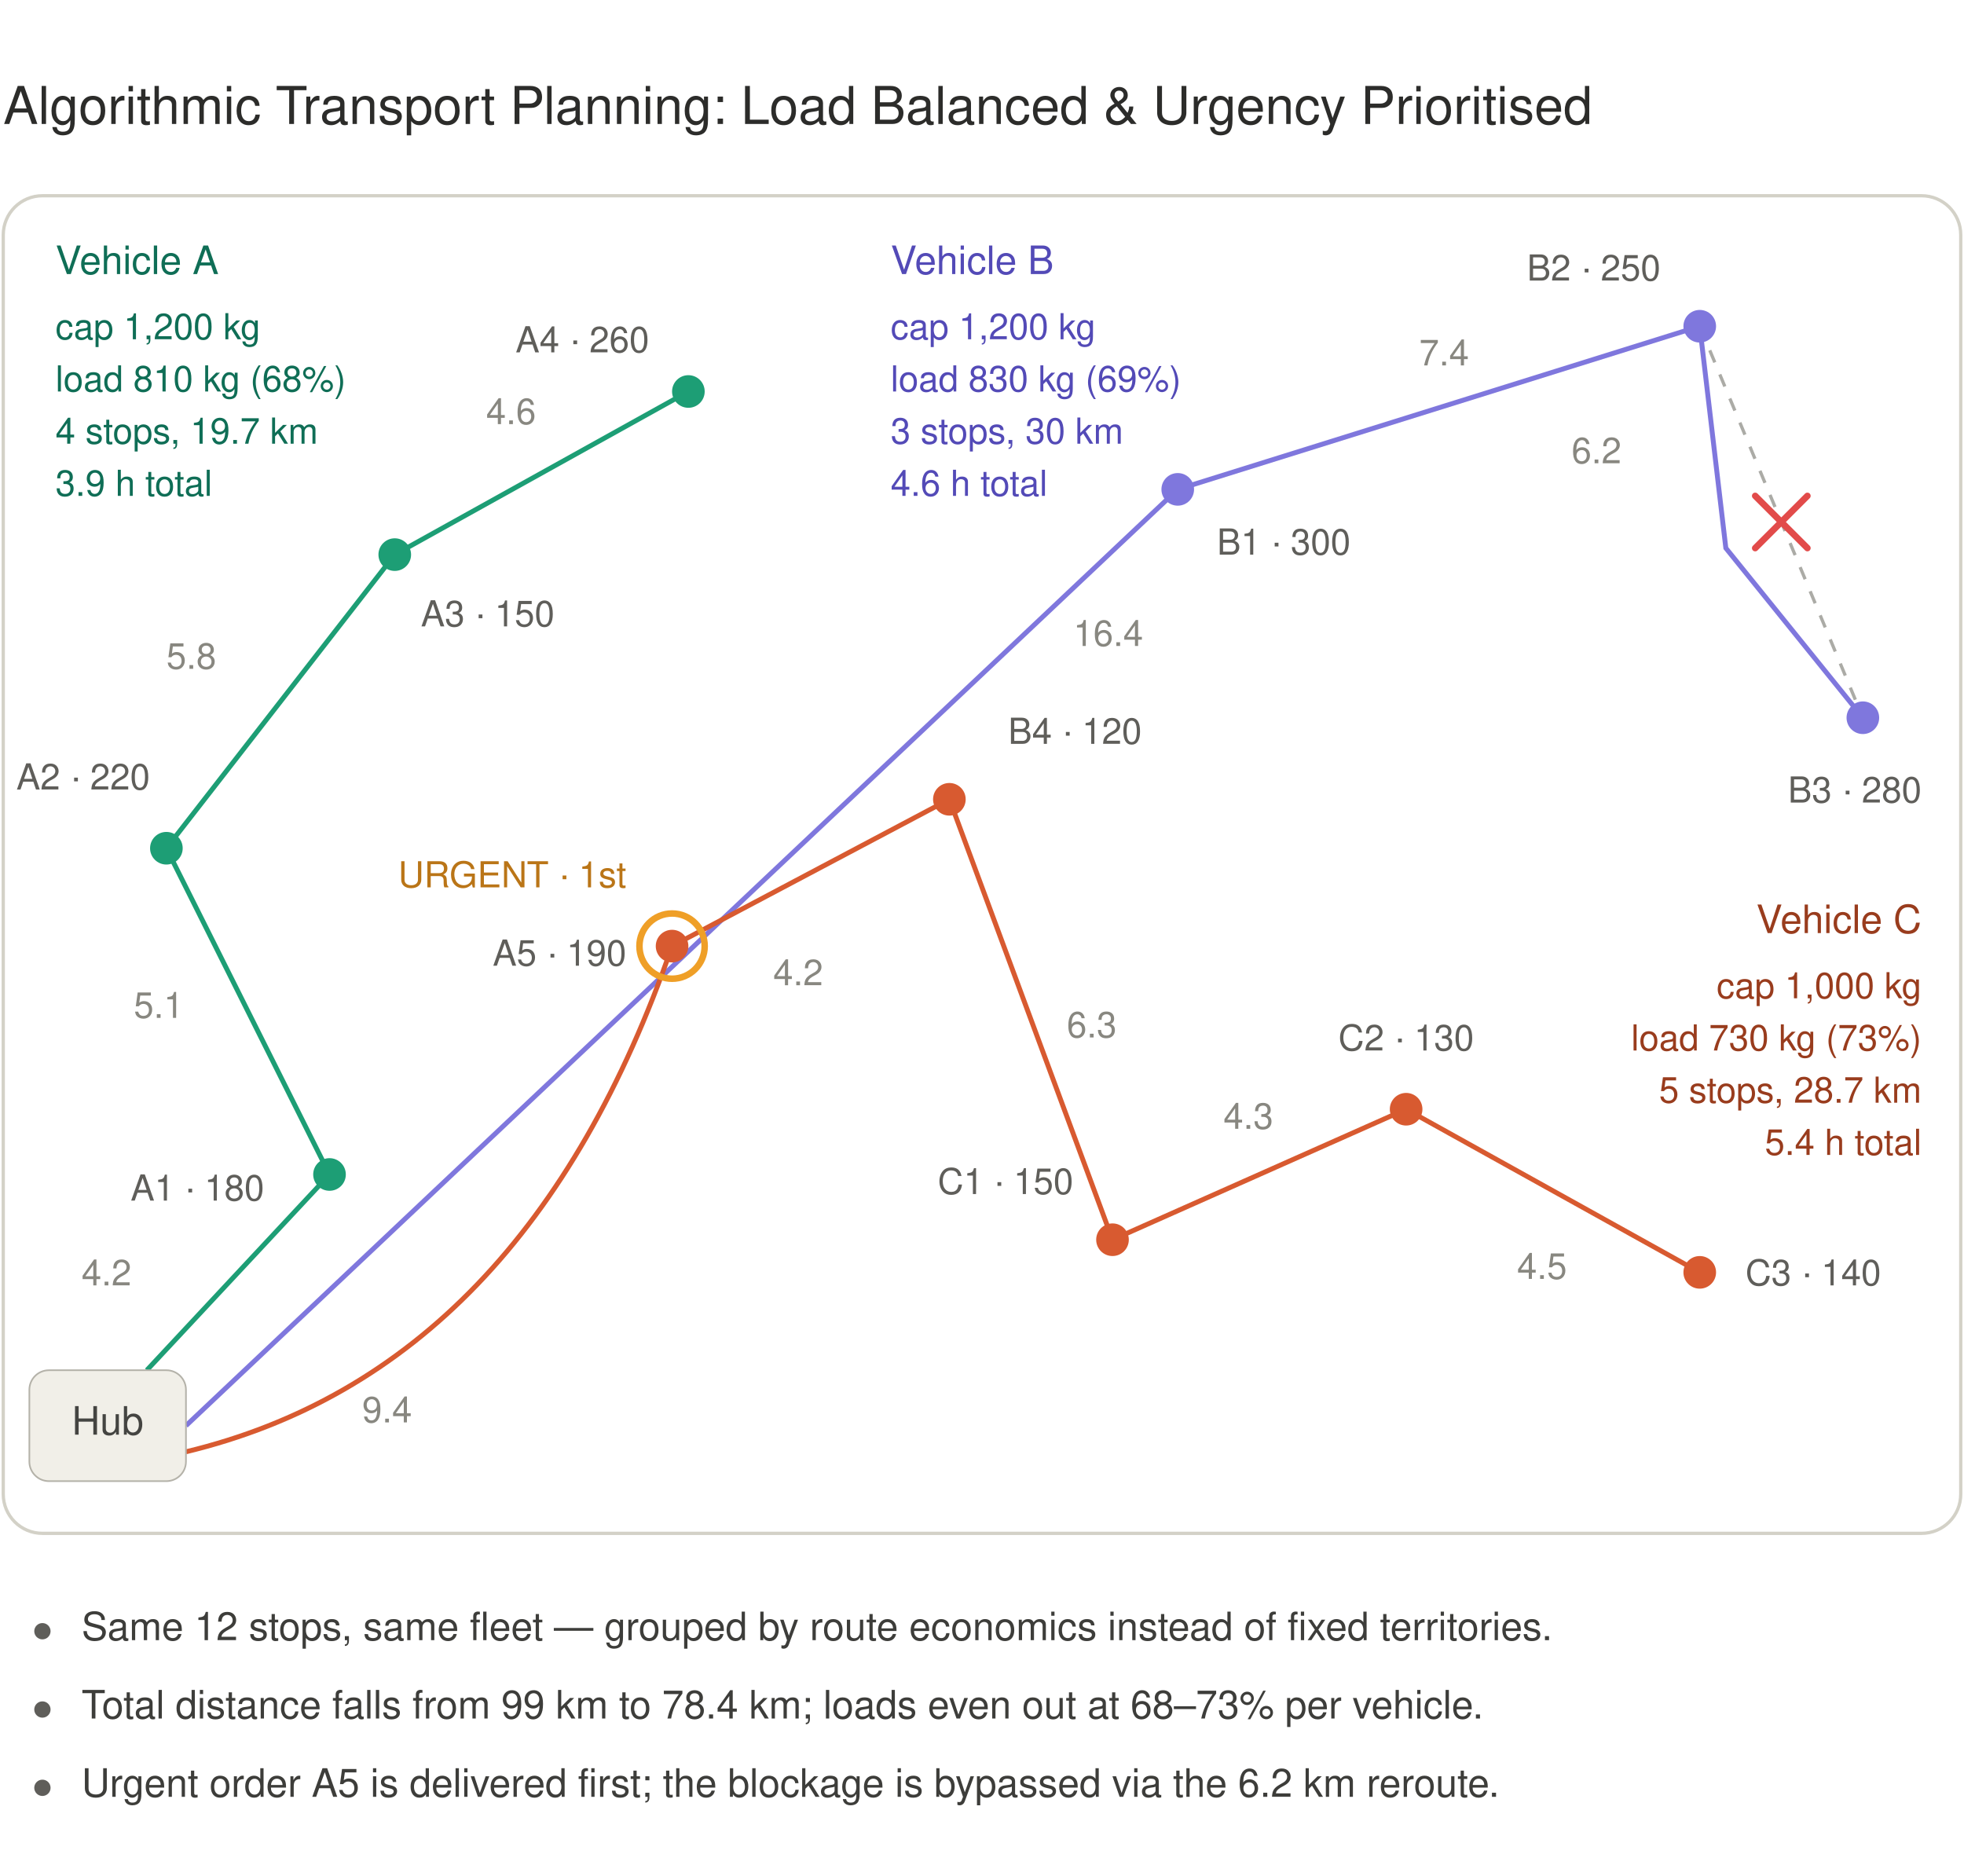
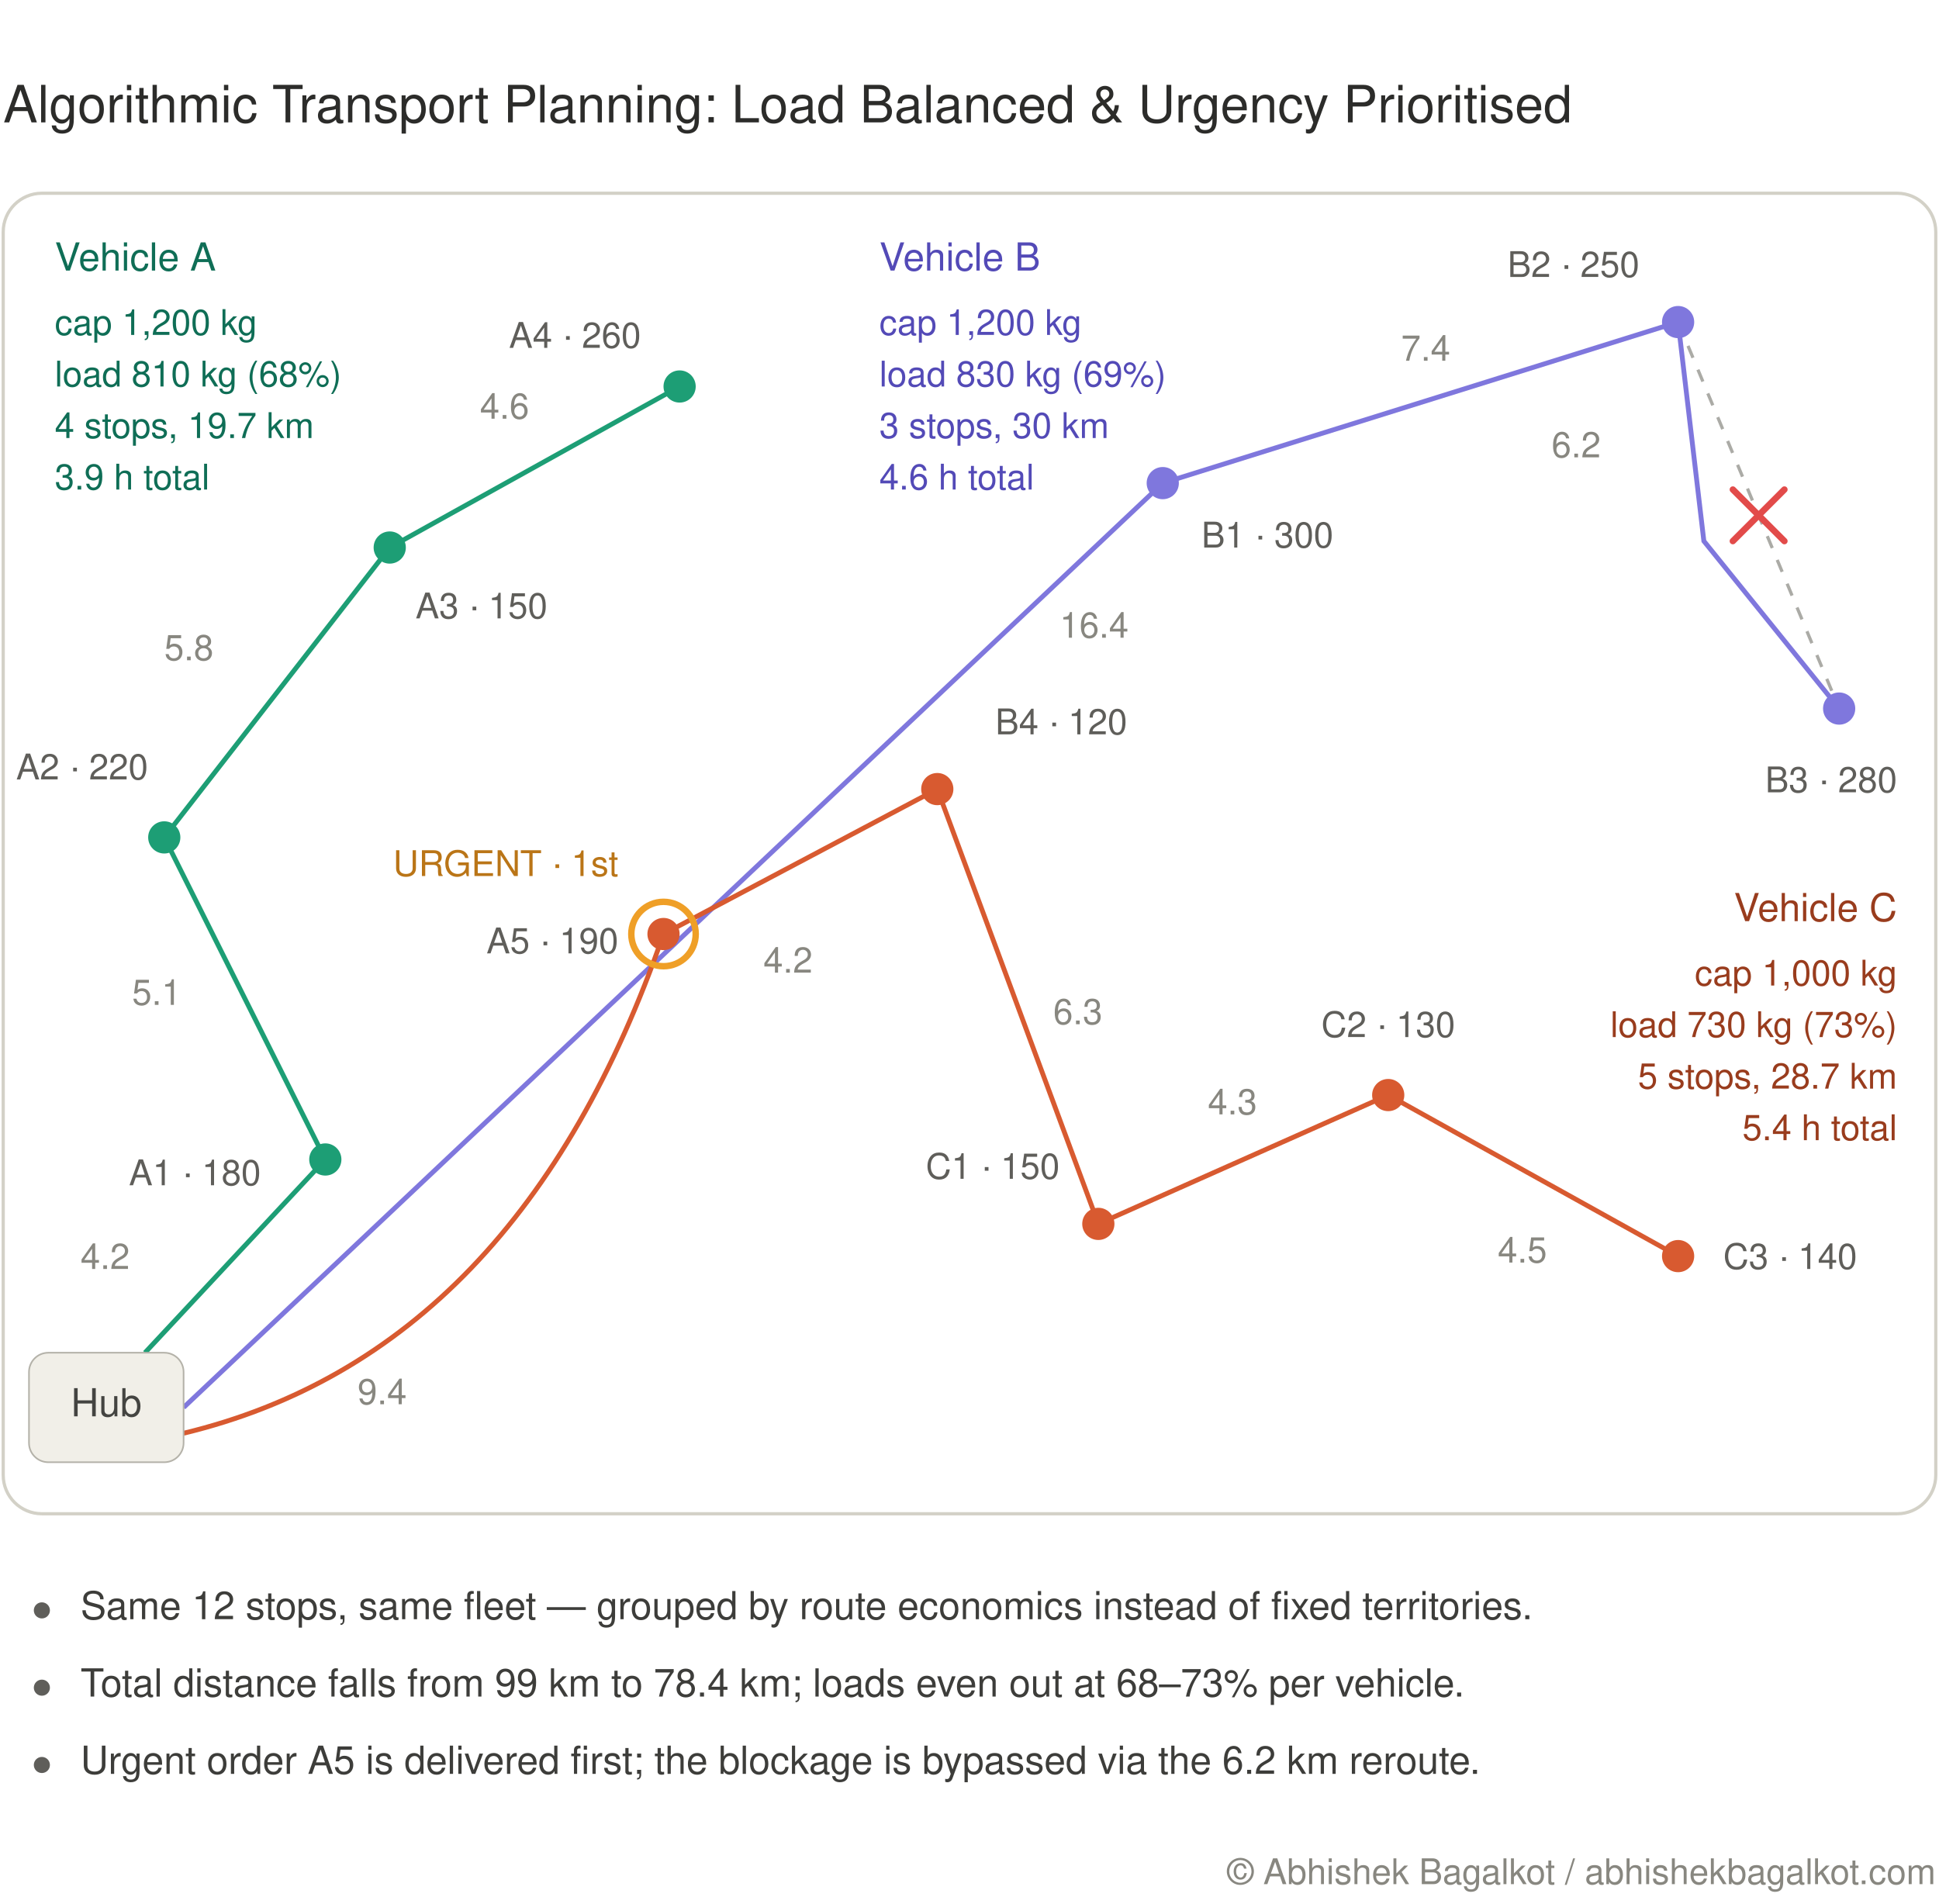
- <svg xmlns="http://www.w3.org/2000/svg" viewBox="39 0 602 575" role="img" font-family="Helvetica, Arial, sans-serif">
+ <svg xmlns="http://www.w3.org/2000/svg" viewBox="39 0 602 591" role="img" font-family="Helvetica, Arial, sans-serif">
  <text x="40" y="38" font-size="16" font-weight="500" fill="#2C2C2A">Algorithmic Transport Planning: Load Balanced &amp; Urgency Prioritised</text>
  <rect x="40" y="60" width="600" height="410" rx="12" fill="none" stroke="#D3D1C7" stroke-width="1" />
  <text x="56" y="84" font-size="12" fill="#0F6E56" font-weight="500">Vehicle A</text>
  <text x="56" y="104" font-size="11" fill="#0F6E56">cap 1,200 kg</text>
  <text x="56" y="120" font-size="11" fill="#0F6E56">load 810 kg (68%)</text>
  <text x="56" y="136" font-size="11" fill="#0F6E56">4 stops, 19.7 km</text>
  <text x="56" y="152" font-size="11" fill="#0F6E56">3.9 h total</text>
  <text x="312" y="84" font-size="12" fill="#534AB7" font-weight="500">Vehicle B</text>
  <text x="312" y="104" font-size="11" fill="#534AB7">cap 1,200 kg</text>
  <text x="312" y="120" font-size="11" fill="#534AB7">load 830 kg (69%)</text>
  <text x="312" y="136" font-size="11" fill="#534AB7">3 stops, 30 km</text>
  <text x="312" y="152" font-size="11" fill="#534AB7">4.6 h total</text>
  <text x="628" y="286" text-anchor="end" font-size="12" fill="#993C1D" font-weight="500">Vehicle C</text>
  <text x="628" y="306" text-anchor="end" font-size="11" fill="#993C1D">cap 1,000 kg</text>
  <text x="628" y="322" text-anchor="end" font-size="11" fill="#993C1D">load 730 kg (73%)</text>
  <text x="628" y="338" text-anchor="end" font-size="11" fill="#993C1D">5 stops, 28.7 km</text>
  <text x="628" y="354" text-anchor="end" font-size="11" fill="#993C1D">5.4 h total</text>
  <path d="M84 420 L140 360 L90 260 L160 170 L250 120" fill="none" stroke="#1D9E75" stroke-width="1.5" />
  <path d="M96 437 L400 150 L560 100 L568 168 L610 220" fill="none" stroke="#7F77DD" stroke-width="1.5" />
  <path d="M96 445 Q200 420 245 290 L330 245 L380 380 L470 340 L560 390" fill="none" stroke="#D85A30" stroke-width="1.5" />
  <line x1="560" y1="100" x2="610" y2="220" stroke="#888780" stroke-width="1" stroke-dasharray="4 4" opacity="0.7" />
  <line x1="577" y1="152" x2="593" y2="168" stroke="#E24B4A" stroke-width="2" stroke-linecap="round" />
  <line x1="593" y1="152" x2="577" y2="168" stroke="#E24B4A" stroke-width="2" stroke-linecap="round" />
  <circle cx="140" cy="360" r="5" fill="#1D9E75" />
  <circle cx="90" cy="260" r="5" fill="#1D9E75" />
  <circle cx="160" cy="170" r="5" fill="#1D9E75" />
  <circle cx="250" cy="120" r="5" fill="#1D9E75" />
  <circle cx="400" cy="150" r="5" fill="#7F77DD" />
  <circle cx="560" cy="100" r="5" fill="#7F77DD" />
  <circle cx="610" cy="220" r="5" fill="#7F77DD" />
  <circle cx="245" cy="290" r="5" fill="#D85A30" />
  <circle cx="245" cy="290" r="10" fill="none" stroke="#EF9F27" stroke-width="2" />
  <circle cx="330" cy="245" r="5" fill="#D85A30" />
  <circle cx="380" cy="380" r="5" fill="#D85A30" />
  <circle cx="470" cy="340" r="5" fill="#D85A30" />
  <circle cx="560" cy="390" r="5" fill="#D85A30" />
  <text x="120" y="368" text-anchor="end" font-size="11" fill="#5F5E5A">A1 · 180</text>
  <text x="44" y="242" font-size="11" fill="#5F5E5A">A2 · 220</text>
  <text x="168" y="192" font-size="11" fill="#5F5E5A">A3 · 150</text>
  <text x="238" y="108" text-anchor="end" font-size="11" fill="#5F5E5A">A4 · 260</text>
  <text x="231" y="296" text-anchor="end" font-size="11" fill="#5F5E5A">A5 · 190</text>
  <text x="231" y="272" text-anchor="end" font-size="11" font-weight="500" fill="#BA7517">URGENT · 1st</text>
  <text x="412" y="170" font-size="11" fill="#5F5E5A">B1 · 300</text>
  <text x="548" y="86" text-anchor="end" font-size="11" fill="#5F5E5A">B2 · 250</text>
  <text x="628" y="246" text-anchor="end" font-size="11" fill="#5F5E5A">B3 · 280</text>
  <text x="348" y="228" font-size="11" fill="#5F5E5A">B4 · 120</text>
  <text x="368" y="366" text-anchor="end" font-size="11" fill="#5F5E5A">C1 · 150</text>
  <text x="470" y="322" text-anchor="middle" font-size="11" fill="#5F5E5A">C2 · 130</text>
  <text x="574" y="394" font-size="11" fill="#5F5E5A">C3 · 140</text>
  <text x="64" y="394" font-size="11" fill="#888780">4.2</text>
  <text x="80" y="312" font-size="11" fill="#888780">5.1</text>
  <text x="90" y="205" font-size="11" fill="#888780">5.8</text>
  <text x="188" y="130" font-size="11" fill="#888780">4.6</text>
  <text x="368" y="198" font-size="11" fill="#888780">16.4</text>
  <text x="474" y="112" font-size="11" fill="#888780">7.4</text>
  <text x="536" y="142" text-anchor="end" font-size="11" fill="#888780">6.2</text>
  <text x="150" y="436" font-size="11" fill="#888780">9.4</text>
  <text x="276" y="302" font-size="11" fill="#888780">4.2</text>
  <text x="366" y="318" font-size="11" fill="#888780">6.3</text>
  <text x="414" y="346" font-size="11" fill="#888780">4.3</text>
  <text x="504" y="392" font-size="11" fill="#888780">4.5</text>
  <rect x="48" y="420" width="48" height="34" rx="6" fill="#F1EFE8" stroke="#B4B2A9" stroke-width="0.5" />
  <text x="72" y="437" text-anchor="middle" dominant-baseline="central" font-size="12" fill="#444441">Hub</text>
  <circle cx="52" cy="500" r="2.5" fill="#5F5E5A" />
  <text x="64" y="500" dominant-baseline="central" font-size="12" fill="#3D3D3A">Same 12 stops, same fleet — grouped by route economics instead of fixed territories.</text>
  <circle cx="52" cy="524" r="2.5" fill="#5F5E5A" />
  <text x="64" y="524" dominant-baseline="central" font-size="12" fill="#3D3D3A">Total distance falls from 99 km to 78.4 km; loads even out at 68–73% per vehicle.</text>
  <circle cx="52" cy="548" r="2.5" fill="#5F5E5A" />
  <text x="64" y="548" dominant-baseline="central" font-size="12" fill="#3D3D3A">Urgent order A5 is delivered first; the blockage is bypassed via the 6.2 km reroute.</text>
+   <text x="640" y="585" text-anchor="end" font-size="11" fill="#888780">© Abhishek Bagalkot / abhishekbagalkot.com</text>
</svg>
